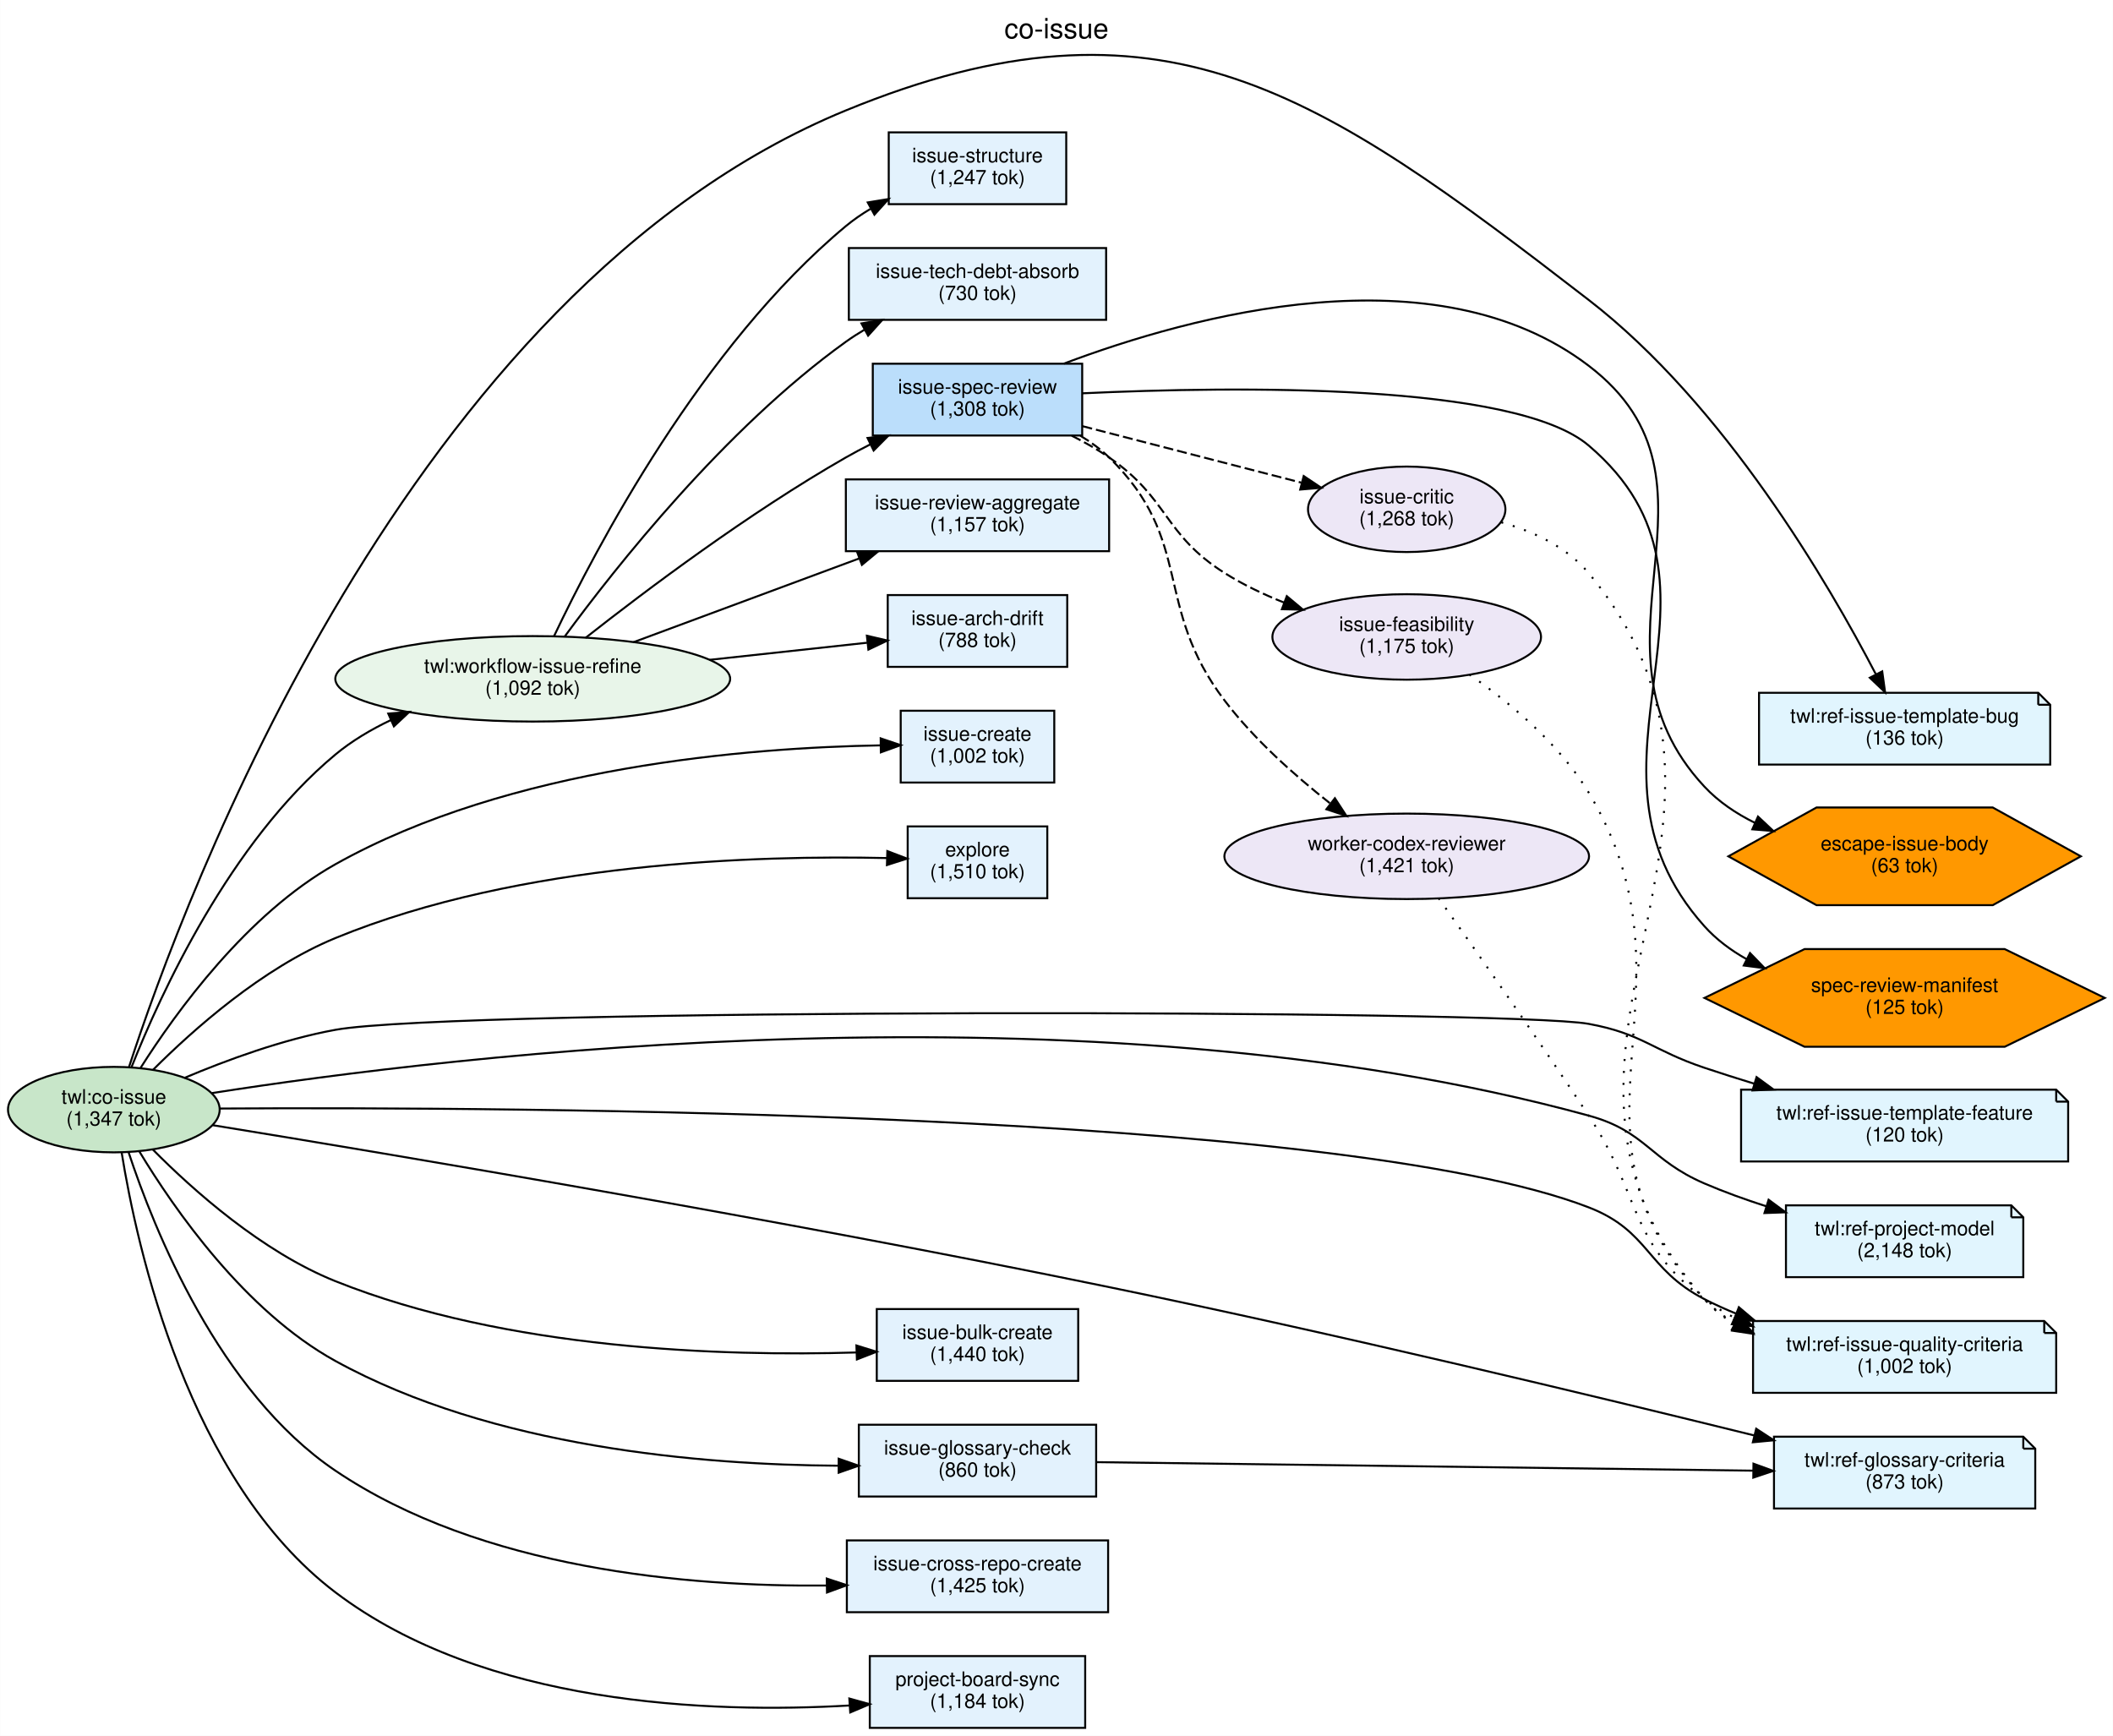
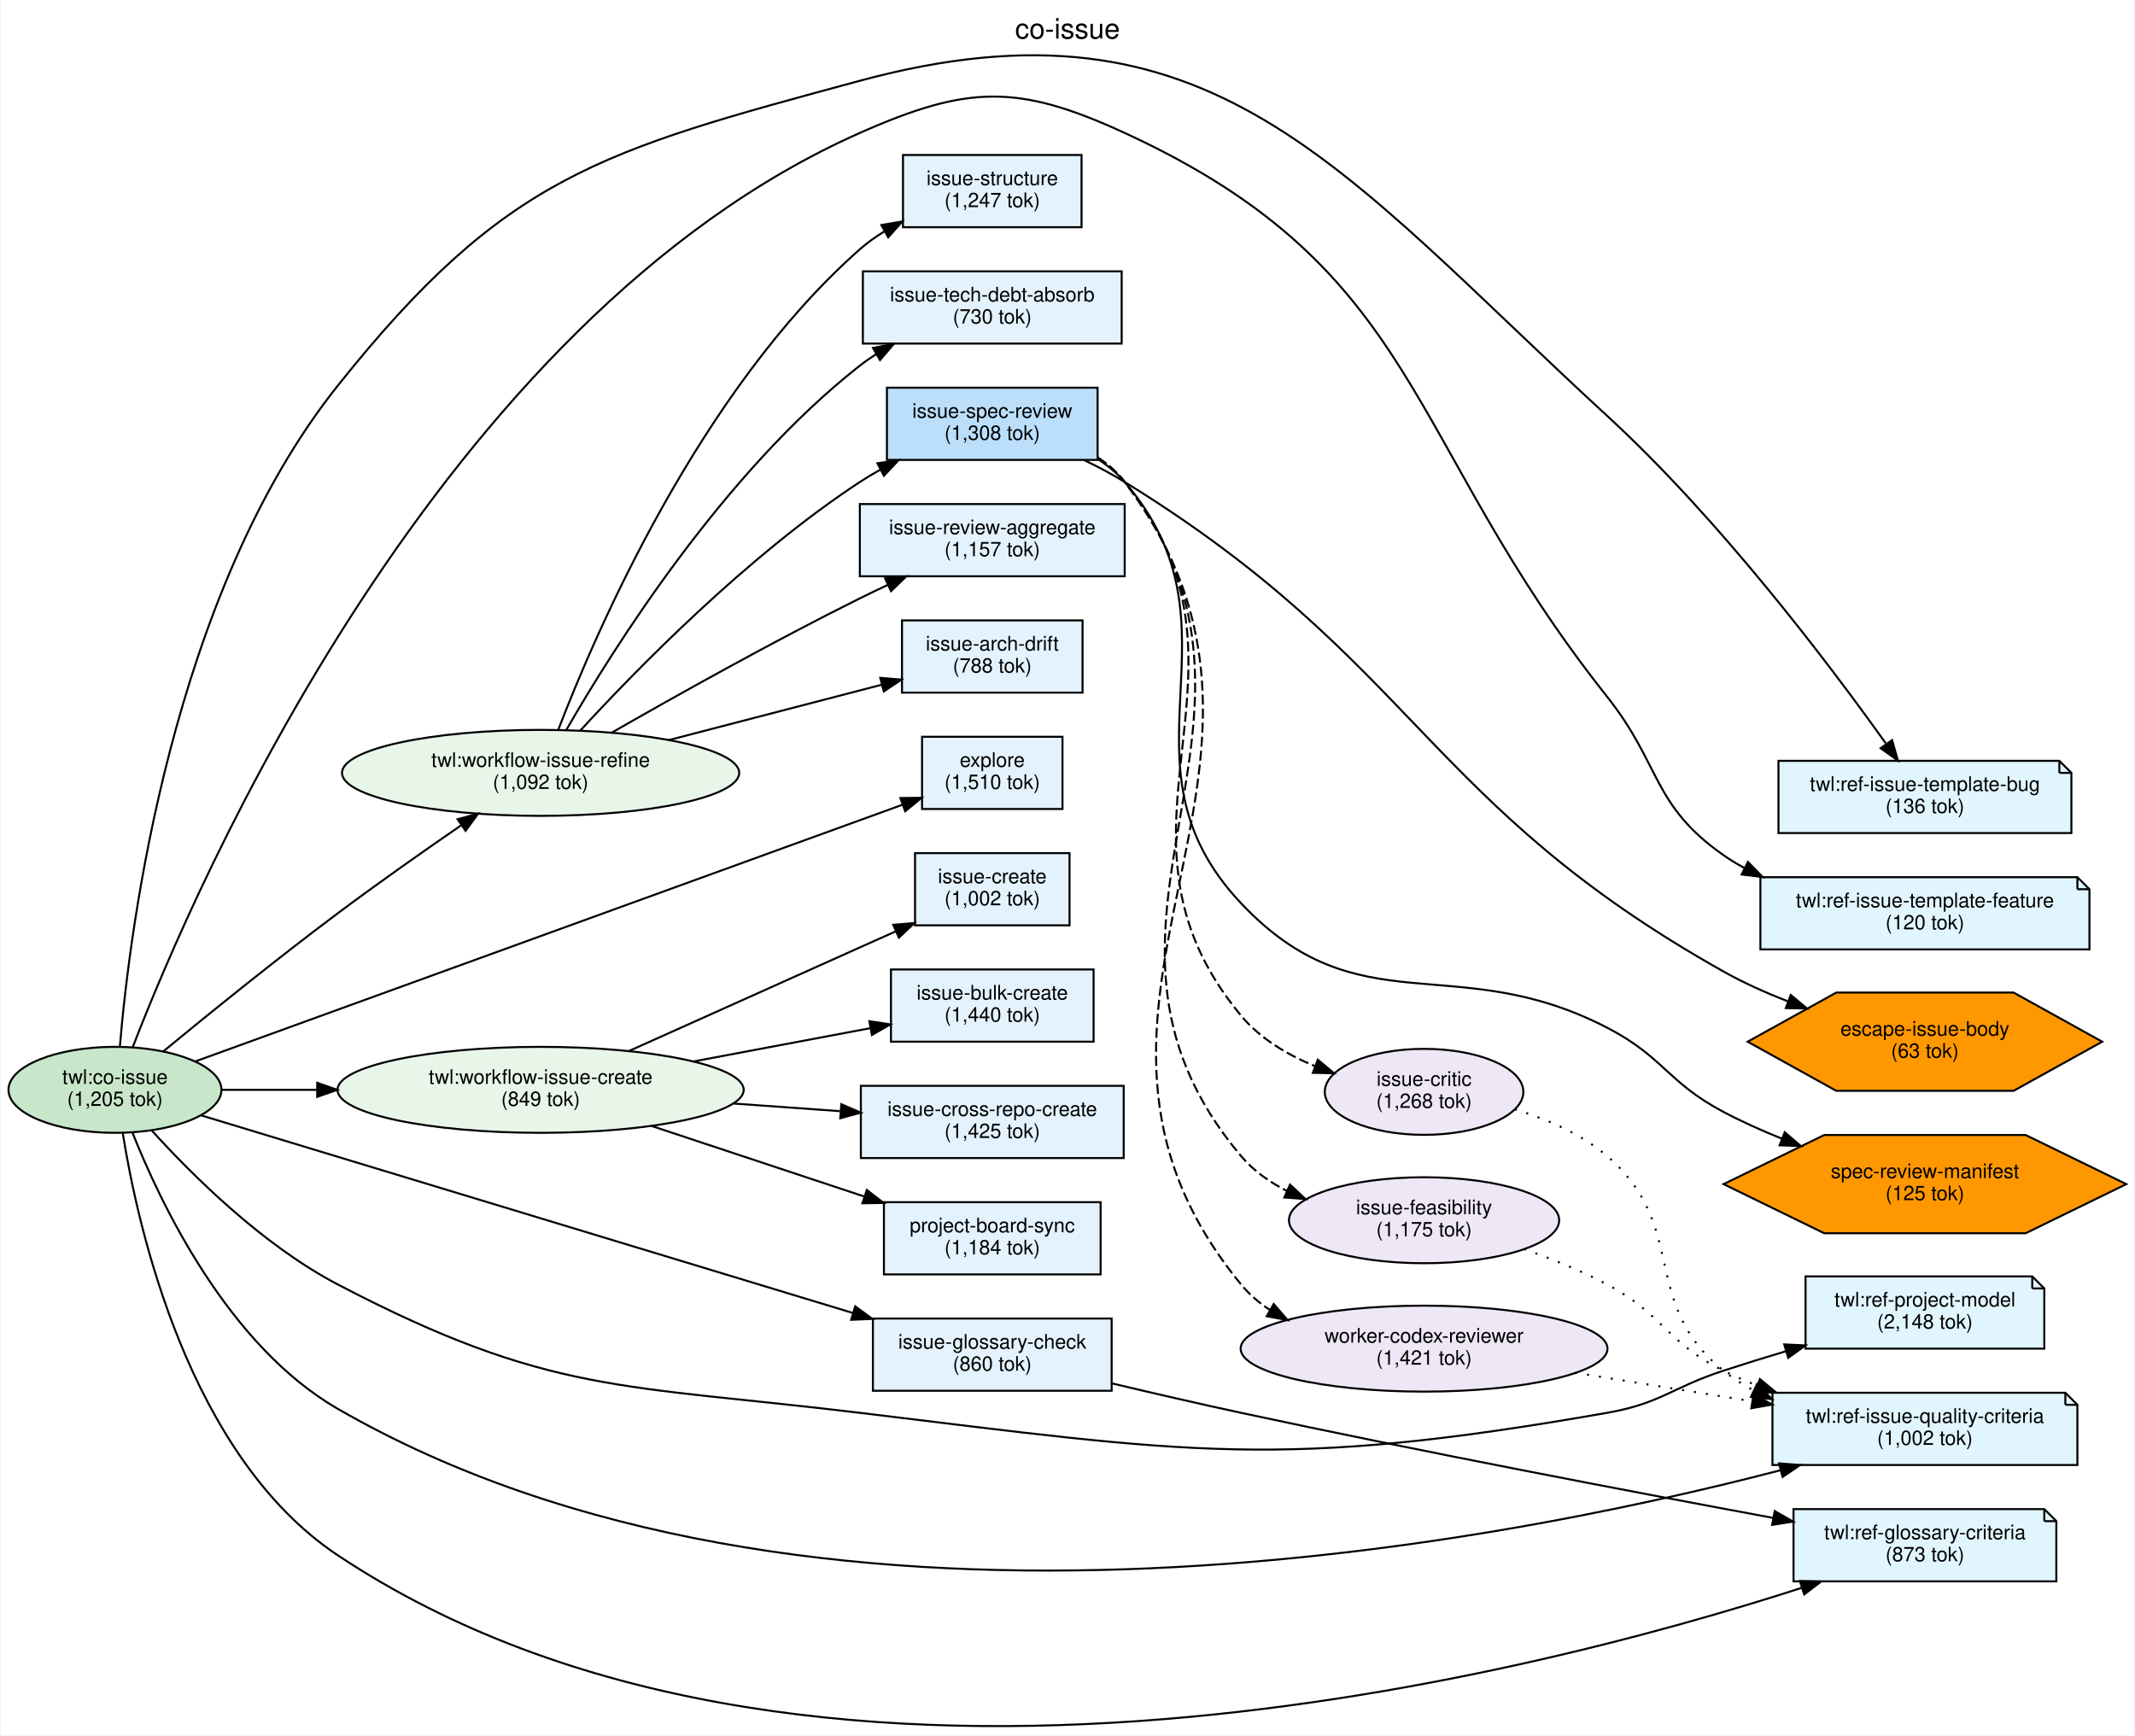
- <svg xmlns="http://www.w3.org/2000/svg" width="1059pt" height="870pt" viewBox="0.00 0.00 1059.35 870.37">
-   <g id="graph0" class="graph" transform="scale(1 1) rotate(0) translate(4 866.37)">
-     <polygon fill="white" stroke="transparent" points="-4,4 -4,-866.37 1055.35,-866.37 1055.35,4 -4,4" />
-     <text text-anchor="middle" x="525.67" y="-847.17" font-family="Helvetica,sans-Serif" font-size="14.00">co-issue</text>
+ <svg xmlns="http://www.w3.org/2000/svg" width="1064pt" height="865pt" viewBox="0.00 0.00 1063.59 865.11">
+   <g id="graph0" class="graph" transform="scale(1 1) rotate(0) translate(4 861.11)">
+     <polygon fill="white" stroke="transparent" points="-4,4 -4,-861.11 1059.59,-861.11 1059.59,4 -4,4" />
+     <text text-anchor="middle" x="527.8" y="-841.91" font-family="Helvetica,sans-Serif" font-size="14.00">co-issue</text>
    <g id="node1" class="node">
-       <ellipse fill="#c8e6c9" stroke="black" cx="53.03" cy="-310" rx="53.07" ry="21.43" />
-       <text text-anchor="middle" x="53.03" y="-313" font-family="Helvetica,sans-Serif" font-size="10.00">twl:co-issue</text>
-       <text text-anchor="middle" x="53.03" y="-302" font-family="Helvetica,sans-Serif" font-size="10.00">(1,347 tok)</text>
+       <ellipse fill="#c8e6c9" stroke="black" cx="53.03" cy="-317.85" rx="53.07" ry="21.43" />
+       <text text-anchor="middle" x="53.03" y="-320.85" font-family="Helvetica,sans-Serif" font-size="10.00">twl:co-issue</text>
+       <text text-anchor="middle" x="53.03" y="-309.85" font-family="Helvetica,sans-Serif" font-size="10.00">(1,205 tok)</text>
    </g>
    <g id="node2" class="node">
-       <ellipse fill="#e8f5e9" stroke="black" cx="263.06" cy="-526" rx="98.99" ry="21.43" />
-       <text text-anchor="middle" x="263.06" y="-529" font-family="Helvetica,sans-Serif" font-size="10.00">twl:workflow-issue-refine</text>
-       <text text-anchor="middle" x="263.06" y="-518" font-family="Helvetica,sans-Serif" font-size="10.00">(1,092 tok)</text>
+       <ellipse fill="#e8f5e9" stroke="black" cx="265.18" cy="-475.85" rx="98.99" ry="21.43" />
+       <text text-anchor="middle" x="265.18" y="-478.85" font-family="Helvetica,sans-Serif" font-size="10.00">twl:workflow-issue-refine</text>
+       <text text-anchor="middle" x="265.18" y="-467.85" font-family="Helvetica,sans-Serif" font-size="10.00">(1,092 tok)</text>
    </g>
    <g id="edge2" class="edge">
-       <path fill="none" stroke="black" d="M61.85,-331.18C76.45,-368 111.26,-444.11 164.07,-488 172.34,-494.88 182,-500.6 191.97,-505.34" />
-       <polygon fill="black" stroke="black" points="190.62,-508.57 201.18,-509.42 193.45,-502.17 190.62,-508.57" />
+       <path fill="none" stroke="black" d="M76.88,-336.83C98.9,-354.96 133.32,-382.84 164.07,-405.85 184.09,-420.84 206.92,-436.87 225.71,-449.81" />
+       <polygon fill="black" stroke="black" points="223.81,-452.75 234.03,-455.52 227.77,-446.98 223.81,-452.75" />
    </g>
    <g id="node3" class="node">
-       <polygon fill="#e1f5fe" stroke="black" points="1017.92,-519 877.92,-519 877.92,-483 1023.92,-483 1023.92,-513 1017.92,-519" />
-       <polyline fill="none" stroke="black" points="1017.92,-519 1017.92,-513 " />
-       <polyline fill="none" stroke="black" points="1023.92,-513 1017.92,-513 " />
-       <text text-anchor="middle" x="950.92" y="-504" font-family="Helvetica,sans-Serif" font-size="10.00">twl:ref-issue-template-bug</text>
-       <text text-anchor="middle" x="950.92" y="-493" font-family="Helvetica,sans-Serif" font-size="10.00">(136 tok)</text>
+       <ellipse fill="#e8f5e9" stroke="black" cx="265.18" cy="-317.85" rx="101.23" ry="21.43" />
+       <text text-anchor="middle" x="265.18" y="-320.85" font-family="Helvetica,sans-Serif" font-size="10.00">twl:workflow-issue-create</text>
+       <text text-anchor="middle" x="265.18" y="-309.85" font-family="Helvetica,sans-Serif" font-size="10.00">(849 tok)</text>
+     </g>
+     <g id="edge3" class="edge">
+       <path fill="none" stroke="black" d="M106.25,-317.85C120.75,-317.85 137.06,-317.85 153.55,-317.85" />
+       <polygon fill="black" stroke="black" points="153.83,-321.35 163.83,-317.85 153.83,-314.35 153.83,-321.35" />
+     </g>
+     <g id="node4" class="node">
+       <polygon fill="#e1f5fe" stroke="black" points="1022.16,-481.85 882.16,-481.85 882.16,-445.85 1028.16,-445.85 1028.16,-475.85 1022.16,-481.85" />
+       <polyline fill="none" stroke="black" points="1022.16,-481.85 1022.16,-475.85 " />
+       <polyline fill="none" stroke="black" points="1028.16,-475.85 1022.16,-475.85 " />
+       <text text-anchor="middle" x="955.16" y="-466.85" font-family="Helvetica,sans-Serif" font-size="10.00">twl:ref-issue-template-bug</text>
+       <text text-anchor="middle" x="955.16" y="-455.85" font-family="Helvetica,sans-Serif" font-size="10.00">(136 tok)</text>
+     </g>
+     <g id="edge5" class="edge">
+       <path fill="none" stroke="black" d="M55.46,-339.29C60.38,-398.19 81.27,-564.98 164.07,-668.85 247.55,-773.59 295.01,-785.86 424.3,-820.85 599.4,-868.24 663.13,-776.57 796.73,-653.85 853.39,-601.8 908.04,-529.27 935.61,-490.61" />
+       <polygon fill="black" stroke="black" points="938.78,-492.18 941.7,-481.99 933.07,-488.14 938.78,-492.18" />
+     </g>
+     <g id="node5" class="node">
+       <polygon fill="#e1f5fe" stroke="black" points="1031.16,-423.85 873.16,-423.85 873.16,-387.85 1037.16,-387.85 1037.16,-417.85 1031.16,-423.85" />
+       <polyline fill="none" stroke="black" points="1031.16,-423.85 1031.16,-417.85 " />
+       <polyline fill="none" stroke="black" points="1037.16,-417.85 1031.16,-417.85 " />
+       <text text-anchor="middle" x="955.16" y="-408.85" font-family="Helvetica,sans-Serif" font-size="10.00">twl:ref-issue-template-feature</text>
+       <text text-anchor="middle" x="955.16" y="-397.85" font-family="Helvetica,sans-Serif" font-size="10.00">(120 tok)</text>
+     </g>
+     <g id="edge6" class="edge">
+       <path fill="none" stroke="black" d="M61.85,-339.03C92.65,-418.88 214.4,-701.84 424.3,-794.85 477.93,-818.62 503.01,-819.39 556.3,-794.85 705.6,-726.11 694.6,-642.63 796.73,-513.85 823.8,-479.72 819.05,-459.83 854.73,-434.85 858.04,-432.54 861.52,-430.41 865.14,-428.45" />
+       <polygon fill="black" stroke="black" points="866.92,-431.47 874.35,-423.91 863.83,-425.19 866.92,-431.47" />
+     </g>
+     <g id="node6" class="node">
+       <polygon fill="#e1f5fe" stroke="black" points="1008.66,-224.85 895.66,-224.85 895.66,-188.85 1014.66,-188.85 1014.66,-218.85 1008.66,-224.85" />
+       <polyline fill="none" stroke="black" points="1008.66,-224.85 1008.66,-218.85 " />
+       <polyline fill="none" stroke="black" points="1014.66,-218.85 1008.66,-218.85 " />
+       <text text-anchor="middle" x="955.16" y="-209.85" font-family="Helvetica,sans-Serif" font-size="10.00">twl:ref-project-model</text>
+       <text text-anchor="middle" x="955.16" y="-198.85" font-family="Helvetica,sans-Serif" font-size="10.00">(2,148 tok)</text>
+     </g>
+     <g id="edge7" class="edge">
+       <path fill="none" stroke="black" d="M71.38,-297.58C91.46,-275.41 126.61,-240.44 164.07,-220.85 269.61,-165.66 306.06,-171.18 424.3,-156.85 588.62,-136.94 633.7,-128.25 796.73,-156.85 823.74,-161.59 828.67,-169.34 854.73,-177.85 864.71,-181.11 875.3,-184.39 885.71,-187.51" />
+       <polygon fill="black" stroke="black" points="885.03,-190.96 895.61,-190.45 887.02,-184.25 885.03,-190.96" />
+     </g>
+     <g id="node7" class="node">
+       <polygon fill="#e1f5fe" stroke="black" points="1025.16,-166.85 879.16,-166.85 879.16,-130.85 1031.16,-130.85 1031.16,-160.85 1025.16,-166.85" />
+       <polyline fill="none" stroke="black" points="1025.16,-166.85 1025.16,-160.85 " />
+       <polyline fill="none" stroke="black" points="1031.16,-160.85 1025.16,-160.85 " />
+       <text text-anchor="middle" x="955.16" y="-151.85" font-family="Helvetica,sans-Serif" font-size="10.00">twl:ref-issue-quality-criteria</text>
+       <text text-anchor="middle" x="955.16" y="-140.85" font-family="Helvetica,sans-Serif" font-size="10.00">(1,002 tok)</text>
    </g>
    <g id="edge8" class="edge">
-       <path fill="none" stroke="black" d="M60.52,-331.02C87.57,-414.28 200.35,-720.75 420.06,-811 578.07,-875.91 657.28,-820.4 792.49,-716 860.72,-663.32 913.03,-573.43 936.44,-528.4" />
-       <polygon fill="black" stroke="black" points="939.69,-529.74 941.13,-519.25 933.46,-526.55 939.69,-529.74" />
-     </g>
-     <g id="node4" class="node">
-       <polygon fill="#e1f5fe" stroke="black" points="1026.92,-320 868.92,-320 868.92,-284 1032.92,-284 1032.92,-314 1026.92,-320" />
-       <polyline fill="none" stroke="black" points="1026.92,-320 1026.92,-314 " />
-       <polyline fill="none" stroke="black" points="1032.92,-314 1026.92,-314 " />
-       <text text-anchor="middle" x="950.92" y="-305" font-family="Helvetica,sans-Serif" font-size="10.00">twl:ref-issue-template-feature</text>
-       <text text-anchor="middle" x="950.92" y="-294" font-family="Helvetica,sans-Serif" font-size="10.00">(120 tok)</text>
+       <path fill="none" stroke="black" d="M61.63,-296.83C75.68,-261.35 109.39,-190.37 164.07,-158.85 397.29,-24.39 737.23,-90.2 883.23,-128.25" />
+       <polygon fill="black" stroke="black" points="882.42,-131.66 892.98,-130.83 884.21,-124.89 882.42,-131.66" />
+     </g>
+     <g id="node8" class="node">
+       <polygon fill="#e1f5fe" stroke="black" points="1014.66,-108.85 889.66,-108.85 889.66,-72.85 1020.66,-72.85 1020.66,-102.85 1014.66,-108.85" />
+       <polyline fill="none" stroke="black" points="1014.66,-108.85 1014.66,-102.85 " />
+       <polyline fill="none" stroke="black" points="1020.66,-102.85 1014.66,-102.85 " />
+       <text text-anchor="middle" x="955.16" y="-93.85" font-family="Helvetica,sans-Serif" font-size="10.00">twl:ref-glossary-criteria</text>
+       <text text-anchor="middle" x="955.16" y="-82.85" font-family="Helvetica,sans-Serif" font-size="10.00">(873 tok)</text>
    </g>
    <g id="edge9" class="edge">
-       <path fill="none" stroke="black" d="M88.38,-325.88C109.67,-334.87 137.87,-345.23 164.07,-350 224.09,-360.93 752.84,-360.27 792.49,-353 819.61,-348.03 824.35,-339.76 850.49,-331 858.6,-328.28 867.14,-325.57 875.65,-322.96" />
-       <polygon fill="black" stroke="black" points="876.68,-326.31 885.24,-320.06 874.65,-319.61 876.68,-326.31" />
-     </g>
-     <g id="node5" class="node">
-       <polygon fill="#e1f5fe" stroke="black" points="1004.42,-262 891.42,-262 891.42,-226 1010.42,-226 1010.42,-256 1004.42,-262" />
-       <polyline fill="none" stroke="black" points="1004.42,-262 1004.42,-256 " />
-       <polyline fill="none" stroke="black" points="1010.42,-256 1004.42,-256 " />
-       <text text-anchor="middle" x="950.92" y="-247" font-family="Helvetica,sans-Serif" font-size="10.00">twl:ref-project-model</text>
-       <text text-anchor="middle" x="950.92" y="-236" font-family="Helvetica,sans-Serif" font-size="10.00">(2,148 tok)</text>
+       <path fill="none" stroke="black" d="M56.87,-296.49C64.43,-249.06 89.83,-135.23 164.07,-85.85 394.38,67.36 752.12,-23.91 893.61,-69.56" />
+       <polygon fill="black" stroke="black" points="892.83,-72.99 903.42,-72.77 895,-66.33 892.83,-72.99" />
+     </g>
+     <g id="node15" class="node">
+       <polygon fill="#e3f2fd" stroke="black" points="549.8,-203.85 430.8,-203.85 430.8,-167.85 549.8,-167.85 549.8,-203.85" />
+       <text text-anchor="middle" x="490.3" y="-188.85" font-family="Helvetica,sans-Serif" font-size="10.00">issue-glossary-check</text>
+       <text text-anchor="middle" x="490.3" y="-177.85" font-family="Helvetica,sans-Serif" font-size="10.00">(860 tok)</text>
+     </g>
+     <g id="edge4" class="edge">
+       <path fill="none" stroke="black" d="M95.77,-305.19C170.91,-282.41 329.6,-234.28 420.85,-206.61" />
+       <polygon fill="black" stroke="black" points="421.99,-209.92 430.55,-203.67 419.96,-203.22 421.99,-209.92" />
+     </g>
+     <g id="node19" class="node">
+       <polygon fill="#e3f2fd" stroke="black" points="525.3,-493.85 455.3,-493.85 455.3,-457.85 525.3,-457.85 525.3,-493.85" />
+       <text text-anchor="middle" x="490.3" y="-478.85" font-family="Helvetica,sans-Serif" font-size="10.00">explore</text>
+       <text text-anchor="middle" x="490.3" y="-467.85" font-family="Helvetica,sans-Serif" font-size="10.00">(1,510 tok)</text>
+     </g>
+     <g id="edge1" class="edge">
+       <path fill="none" stroke="black" d="M93.04,-332.01C174.13,-361.45 360.41,-429.06 445.48,-459.95" />
+       <polygon fill="black" stroke="black" points="444.5,-463.31 455.1,-463.44 446.89,-456.73 444.5,-463.31" />
+     </g>
+     <g id="node9" class="node">
+       <polygon fill="#e3f2fd" stroke="black" points="534.8,-783.85 445.8,-783.85 445.8,-747.85 534.8,-747.85 534.8,-783.85" />
+       <text text-anchor="middle" x="490.3" y="-768.85" font-family="Helvetica,sans-Serif" font-size="10.00">issue-structure</text>
+       <text text-anchor="middle" x="490.3" y="-757.85" font-family="Helvetica,sans-Serif" font-size="10.00">(1,247 tok)</text>
    </g>
    <g id="edge10" class="edge">
-       <path fill="none" stroke="black" d="M102.28,-318.29C221.86,-337.05 540.54,-375.95 792.49,-307 821.31,-299.11 823.05,-284.83 850.49,-273 860.35,-268.75 871.02,-264.9 881.59,-261.51" />
-       <polygon fill="black" stroke="black" points="882.72,-264.82 891.24,-258.51 880.65,-258.13 882.72,-264.82" />
-     </g>
-     <g id="node6" class="node">
-       <polygon fill="#e1f5fe" stroke="black" points="1020.92,-204 874.92,-204 874.92,-168 1026.92,-168 1026.92,-198 1020.92,-204" />
-       <polyline fill="none" stroke="black" points="1020.92,-204 1020.92,-198 " />
-       <polyline fill="none" stroke="black" points="1026.92,-198 1020.92,-198 " />
-       <text text-anchor="middle" x="950.92" y="-189" font-family="Helvetica,sans-Serif" font-size="10.00">twl:ref-issue-quality-criteria</text>
-       <text text-anchor="middle" x="950.92" y="-178" font-family="Helvetica,sans-Serif" font-size="10.00">(1,002 tok)</text>
+       <path fill="none" stroke="black" d="M273.88,-497.06C292.51,-545.68 344.44,-666.4 424.3,-736.85 427.98,-740.1 432.1,-743.05 436.41,-745.69" />
+       <polygon fill="black" stroke="black" points="435.03,-748.93 445.48,-750.73 438.43,-742.81 435.03,-748.93" />
+     </g>
+     <g id="node12" class="node">
+       <polygon fill="#e3f2fd" stroke="black" points="554.8,-725.85 425.8,-725.85 425.8,-689.85 554.8,-689.85 554.8,-725.85" />
+       <text text-anchor="middle" x="490.3" y="-710.85" font-family="Helvetica,sans-Serif" font-size="10.00">issue-tech-debt-absorb</text>
+       <text text-anchor="middle" x="490.3" y="-699.85" font-family="Helvetica,sans-Serif" font-size="10.00">(730 tok)</text>
    </g>
    <g id="edge11" class="edge">
-       <path fill="none" stroke="black" d="M106.11,-310.54C252.82,-311.42 667,-309.44 792.49,-261 823.18,-249.15 821.26,-230.11 850.49,-215 855.61,-212.35 861,-209.92 866.52,-207.68" />
-       <polygon fill="black" stroke="black" points="867.81,-210.93 875.9,-204.09 865.31,-204.39 867.81,-210.93" />
-     </g>
-     <g id="node7" class="node">
-       <polygon fill="#e1f5fe" stroke="black" points="1010.42,-146 885.42,-146 885.42,-110 1016.42,-110 1016.42,-140 1010.42,-146" />
-       <polyline fill="none" stroke="black" points="1010.42,-146 1010.42,-140 " />
-       <polyline fill="none" stroke="black" points="1016.42,-140 1010.42,-140 " />
-       <text text-anchor="middle" x="950.92" y="-131" font-family="Helvetica,sans-Serif" font-size="10.00">twl:ref-glossary-criteria</text>
-       <text text-anchor="middle" x="950.92" y="-120" font-family="Helvetica,sans-Serif" font-size="10.00">(873 tok)</text>
+       <path fill="none" stroke="black" d="M277.86,-497.02C301.02,-537.31 356.42,-625.69 424.3,-678.85 426.88,-680.87 429.62,-682.78 432.46,-684.59" />
+       <polygon fill="black" stroke="black" points="430.83,-687.69 441.23,-689.68 434.34,-681.63 430.83,-687.69" />
+     </g>
+     <g id="node13" class="node">
+       <polygon fill="#bbdefb" stroke="black" points="542.8,-667.85 437.8,-667.85 437.8,-631.85 542.8,-631.85 542.8,-667.85" />
+       <text text-anchor="middle" x="490.3" y="-652.85" font-family="Helvetica,sans-Serif" font-size="10.00">issue-spec-review</text>
+       <text text-anchor="middle" x="490.3" y="-641.85" font-family="Helvetica,sans-Serif" font-size="10.00">(1,308 tok)</text>
    </g>
    <g id="edge12" class="edge">
-       <path fill="none" stroke="black" d="M102.62,-302.19C191.91,-287.65 387.96,-254.82 552.06,-221 665.32,-197.66 795.68,-166.33 875.42,-146.65" />
-       <polygon fill="black" stroke="black" points="876.5,-149.99 885.37,-144.19 874.82,-143.2 876.5,-149.99" />
-     </g>
-     <g id="node9" class="node">
-       <polygon fill="#e3f2fd" stroke="black" points="524.56,-510 447.56,-510 447.56,-474 524.56,-474 524.56,-510" />
-       <text text-anchor="middle" x="486.06" y="-495" font-family="Helvetica,sans-Serif" font-size="10.00">issue-create</text>
-       <text text-anchor="middle" x="486.06" y="-484" font-family="Helvetica,sans-Serif" font-size="10.00">(1,002 tok)</text>
-     </g>
-     <g id="edge3" class="edge">
-       <path fill="none" stroke="black" d="M66.37,-330.82C84.17,-358.88 119.84,-408.18 164.07,-433 251.66,-482.15 371.85,-491.52 437.5,-492.64" />
-       <polygon fill="black" stroke="black" points="437.52,-496.14 447.56,-492.75 437.6,-489.14 437.52,-496.14" />
+       <path fill="none" stroke="black" d="M284.9,-496.87C312.85,-527.32 368.25,-584.06 424.3,-620.85 427.58,-623 431.04,-625.07 434.59,-627.03" />
+       <polygon fill="black" stroke="black" points="433.06,-630.18 443.55,-631.7 436.3,-623.97 433.06,-630.18" />
+     </g>
+     <g id="node14" class="node">
+       <polygon fill="#e3f2fd" stroke="black" points="556.3,-609.85 424.3,-609.85 424.3,-573.85 556.3,-573.85 556.3,-609.85" />
+       <text text-anchor="middle" x="490.3" y="-594.85" font-family="Helvetica,sans-Serif" font-size="10.00">issue-review-aggregate</text>
+       <text text-anchor="middle" x="490.3" y="-583.85" font-family="Helvetica,sans-Serif" font-size="10.00">(1,157 tok)</text>
+     </g>
+     <g id="edge13" class="edge">
+       <path fill="none" stroke="black" d="M300.29,-495.7C332.02,-513.9 380.81,-541.23 424.3,-562.85 428.82,-565.1 433.55,-567.36 438.31,-569.59" />
+       <polygon fill="black" stroke="black" points="436.9,-572.79 447.45,-573.8 439.83,-566.44 436.9,-572.79" />
+     </g>
+     <g id="node16" class="node">
+       <polygon fill="#e3f2fd" stroke="black" points="535.3,-551.85 445.3,-551.85 445.3,-515.85 535.3,-515.85 535.3,-551.85" />
+       <text text-anchor="middle" x="490.3" y="-536.85" font-family="Helvetica,sans-Serif" font-size="10.00">issue-arch-drift</text>
+       <text text-anchor="middle" x="490.3" y="-525.85" font-family="Helvetica,sans-Serif" font-size="10.00">(788 tok)</text>
+     </g>
+     <g id="edge14" class="edge">
+       <path fill="none" stroke="black" d="M328.93,-492.16C362.31,-500.84 402.95,-511.4 434.97,-519.73" />
+       <polygon fill="black" stroke="black" points="434.48,-523.22 445.04,-522.35 436.24,-516.44 434.48,-523.22" />
    </g>
    <g id="node10" class="node">
-       <polygon fill="#e3f2fd" stroke="black" points="536.56,-210 435.56,-210 435.56,-174 536.56,-174 536.56,-210" />
-       <text text-anchor="middle" x="486.06" y="-195" font-family="Helvetica,sans-Serif" font-size="10.00">issue-bulk-create</text>
-       <text text-anchor="middle" x="486.06" y="-184" font-family="Helvetica,sans-Serif" font-size="10.00">(1,440 tok)</text>
-     </g>
-     <g id="edge4" class="edge">
-       <path fill="none" stroke="black" d="M72.52,-290.02C92.81,-269.55 127.39,-238.71 164.07,-224 250.04,-189.52 358.91,-186.24 425.21,-188.23" />
-       <polygon fill="black" stroke="black" points="425.35,-191.74 435.47,-188.59 425.6,-184.74 425.35,-191.74" />
-     </g>
-     <g id="node14" class="node">
-       <polygon fill="#e3f2fd" stroke="black" points="545.56,-152 426.56,-152 426.56,-116 545.56,-116 545.56,-152" />
-       <text text-anchor="middle" x="486.06" y="-137" font-family="Helvetica,sans-Serif" font-size="10.00">issue-glossary-check</text>
-       <text text-anchor="middle" x="486.06" y="-126" font-family="Helvetica,sans-Serif" font-size="10.00">(860 tok)</text>
-     </g>
-     <g id="edge5" class="edge">
-       <path fill="none" stroke="black" d="M65.84,-288.99C83.28,-260.12 118.79,-208.95 164.07,-184 242.88,-140.56 348.14,-131.85 416.27,-131.45" />
-       <polygon fill="black" stroke="black" points="416.46,-134.95 426.46,-131.45 416.46,-127.95 416.46,-134.95" />
-     </g>
-     <g id="node16" class="node">
-       <polygon fill="#e3f2fd" stroke="black" points="551.56,-94 420.56,-94 420.56,-58 551.56,-58 551.56,-94" />
-       <text text-anchor="middle" x="486.06" y="-79" font-family="Helvetica,sans-Serif" font-size="10.00">issue-cross-repo-create</text>
-       <text text-anchor="middle" x="486.06" y="-68" font-family="Helvetica,sans-Serif" font-size="10.00">(1,425 tok)</text>
-     </g>
-     <g id="edge6" class="edge">
-       <path fill="none" stroke="black" d="M60.35,-288.83C73.09,-250.15 105.71,-168.42 164.07,-129 237.34,-79.5 341.03,-70.72 410.54,-71.37" />
-       <polygon fill="black" stroke="black" points="410.49,-74.87 420.54,-71.53 410.6,-67.87 410.49,-74.87" />
+       <polygon fill="#e3f2fd" stroke="black" points="528.8,-435.85 451.8,-435.85 451.8,-399.85 528.8,-399.85 528.8,-435.85" />
+       <text text-anchor="middle" x="490.3" y="-420.85" font-family="Helvetica,sans-Serif" font-size="10.00">issue-create</text>
+       <text text-anchor="middle" x="490.3" y="-409.85" font-family="Helvetica,sans-Serif" font-size="10.00">(1,002 tok)</text>
+     </g>
+     <g id="edge15" class="edge">
+       <path fill="none" stroke="black" d="M308.78,-337.01C340.6,-351.32 385.16,-371.33 424.3,-388.85 430.07,-391.44 436.14,-394.15 442.14,-396.83" />
+       <polygon fill="black" stroke="black" points="440.93,-400.12 451.48,-401 443.78,-393.73 440.93,-400.12" />
+     </g>
+     <g id="node11" class="node">
+       <polygon fill="#e3f2fd" stroke="black" points="540.8,-377.85 439.8,-377.85 439.8,-341.85 540.8,-341.85 540.8,-377.85" />
+       <text text-anchor="middle" x="490.3" y="-362.85" font-family="Helvetica,sans-Serif" font-size="10.00">issue-bulk-create</text>
+       <text text-anchor="middle" x="490.3" y="-351.85" font-family="Helvetica,sans-Serif" font-size="10.00">(1,440 tok)</text>
+     </g>
+     <g id="edge16" class="edge">
+       <path fill="none" stroke="black" d="M341.1,-331.95C369.83,-337.36 402.22,-343.46 429.37,-348.57" />
+       <polygon fill="black" stroke="black" points="429.03,-352.07 439.5,-350.48 430.32,-345.19 429.03,-352.07" />
    </g>
    <g id="node17" class="node">
-       <polygon fill="#e3f2fd" stroke="black" points="540.06,-36 432.06,-36 432.06,0 540.06,0 540.06,-36" />
-       <text text-anchor="middle" x="486.06" y="-21" font-family="Helvetica,sans-Serif" font-size="10.00">project-board-sync</text>
-       <text text-anchor="middle" x="486.06" y="-10" font-family="Helvetica,sans-Serif" font-size="10.00">(1,184 tok)</text>
-     </g>
-     <g id="edge7" class="edge">
-       <path fill="none" stroke="black" d="M56.91,-288.7C64.61,-240.7 90.36,-123.95 164.07,-68 238.78,-11.28 351.9,-7.16 421.99,-11.23" />
-       <polygon fill="black" stroke="black" points="421.8,-14.72 432.01,-11.88 422.26,-7.74 421.8,-14.72" />
+       <polygon fill="#e3f2fd" stroke="black" points="555.8,-319.85 424.8,-319.85 424.8,-283.85 555.8,-283.85 555.8,-319.85" />
+       <text text-anchor="middle" x="490.3" y="-304.85" font-family="Helvetica,sans-Serif" font-size="10.00">issue-cross-repo-create</text>
+       <text text-anchor="middle" x="490.3" y="-293.85" font-family="Helvetica,sans-Serif" font-size="10.00">(1,425 tok)</text>
+     </g>
+     <g id="edge17" class="edge">
+       <path fill="none" stroke="black" d="M361.13,-311.04C378.91,-309.77 397.26,-308.45 414.33,-307.23" />
+       <polygon fill="black" stroke="black" points="415.05,-310.69 424.77,-306.48 414.55,-303.7 415.05,-310.69" />
    </g>
    <g id="node18" class="node">
-       <polygon fill="#e3f2fd" stroke="black" points="521.06,-452 451.06,-452 451.06,-416 521.06,-416 521.06,-452" />
-       <text text-anchor="middle" x="486.06" y="-437" font-family="Helvetica,sans-Serif" font-size="10.00">explore</text>
-       <text text-anchor="middle" x="486.06" y="-426" font-family="Helvetica,sans-Serif" font-size="10.00">(1,510 tok)</text>
-     </g>
-     <g id="edge1" class="edge">
-       <path fill="none" stroke="black" d="M72.58,-329.85C92.91,-350.2 127.52,-380.95 164.07,-396 256.97,-434.25 376.92,-437.59 440.65,-436.13" />
-       <polygon fill="black" stroke="black" points="440.86,-439.63 450.76,-435.85 440.66,-432.63 440.86,-439.63" />
-     </g>
-     <g id="node8" class="node">
-       <polygon fill="#e3f2fd" stroke="black" points="530.56,-800 441.56,-800 441.56,-764 530.56,-764 530.56,-800" />
-       <text text-anchor="middle" x="486.06" y="-785" font-family="Helvetica,sans-Serif" font-size="10.00">issue-structure</text>
-       <text text-anchor="middle" x="486.06" y="-774" font-family="Helvetica,sans-Serif" font-size="10.00">(1,247 tok)</text>
-     </g>
-     <g id="edge13" class="edge">
-       <path fill="none" stroke="black" d="M273.72,-547.35C294.58,-591.31 347.84,-692.89 420.06,-753 423.83,-756.14 428.01,-759.01 432.36,-761.61" />
-       <polygon fill="black" stroke="black" points="431.03,-764.87 441.49,-766.58 434.38,-758.73 431.03,-764.87" />
-     </g>
-     <g id="node11" class="node">
-       <polygon fill="#e3f2fd" stroke="black" points="550.56,-742 421.56,-742 421.56,-706 550.56,-706 550.56,-742" />
-       <text text-anchor="middle" x="486.06" y="-727" font-family="Helvetica,sans-Serif" font-size="10.00">issue-tech-debt-absorb</text>
-       <text text-anchor="middle" x="486.06" y="-716" font-family="Helvetica,sans-Serif" font-size="10.00">(730 tok)</text>
-     </g>
-     <g id="edge14" class="edge">
-       <path fill="none" stroke="black" d="M278.93,-547C304.42,-581.73 359.56,-651.58 420.06,-695 423.04,-697.14 426.21,-699.18 429.48,-701.11" />
-       <polygon fill="black" stroke="black" points="427.87,-704.21 438.32,-705.94 431.23,-698.07 427.87,-704.21" />
-     </g>
-     <g id="node12" class="node">
-       <polygon fill="#bbdefb" stroke="black" points="538.56,-684 433.56,-684 433.56,-648 538.56,-648 538.56,-684" />
-       <text text-anchor="middle" x="486.06" y="-669" font-family="Helvetica,sans-Serif" font-size="10.00">issue-spec-review</text>
-       <text text-anchor="middle" x="486.06" y="-658" font-family="Helvetica,sans-Serif" font-size="10.00">(1,308 tok)</text>
-     </g>
-     <g id="edge15" class="edge">
-       <path fill="none" stroke="black" d="M289.5,-546.51C319.54,-570.15 371.57,-609.3 420.06,-637 423.96,-639.23 428.08,-641.42 432.25,-643.52" />
-       <polygon fill="black" stroke="black" points="430.93,-646.77 441.45,-647.99 433.99,-640.47 430.93,-646.77" />
-     </g>
-     <g id="node13" class="node">
-       <polygon fill="#e3f2fd" stroke="black" points="552.06,-626 420.06,-626 420.06,-590 552.06,-590 552.06,-626" />
-       <text text-anchor="middle" x="486.06" y="-611" font-family="Helvetica,sans-Serif" font-size="10.00">issue-review-aggregate</text>
-       <text text-anchor="middle" x="486.06" y="-600" font-family="Helvetica,sans-Serif" font-size="10.00">(1,157 tok)</text>
-     </g>
-     <g id="edge16" class="edge">
-       <path fill="none" stroke="black" d="M313.38,-544.3C346.87,-556.73 391.31,-573.21 426.58,-586.3" />
-       <polygon fill="black" stroke="black" points="425.67,-589.7 436.27,-589.9 428.11,-583.14 425.67,-589.7" />
-     </g>
-     <g id="node15" class="node">
-       <polygon fill="#e3f2fd" stroke="black" points="531.06,-568 441.06,-568 441.06,-532 531.06,-532 531.06,-568" />
-       <text text-anchor="middle" x="486.06" y="-553" font-family="Helvetica,sans-Serif" font-size="10.00">issue-arch-drift</text>
-       <text text-anchor="middle" x="486.06" y="-542" font-family="Helvetica,sans-Serif" font-size="10.00">(788 tok)</text>
-     </g>
-     <g id="edge17" class="edge">
-       <path fill="none" stroke="black" d="M351.72,-535.52C378.38,-538.42 406.9,-541.51 430.69,-544.1" />
-       <polygon fill="black" stroke="black" points="430.6,-547.61 440.92,-545.21 431.36,-540.65 430.6,-547.61" />
-     </g>
-     <g id="node19" class="node">
-       <ellipse fill="#ede7f6" stroke="black" cx="701.27" cy="-611" rx="49.49" ry="21.43" />
-       <text text-anchor="middle" x="701.27" y="-614" font-family="Helvetica,sans-Serif" font-size="10.00">issue-critic</text>
-       <text text-anchor="middle" x="701.27" y="-603" font-family="Helvetica,sans-Serif" font-size="10.00">(1,268 tok)</text>
+       <polygon fill="#e3f2fd" stroke="black" points="544.3,-261.85 436.3,-261.85 436.3,-225.85 544.3,-225.85 544.3,-261.85" />
+       <text text-anchor="middle" x="490.3" y="-246.85" font-family="Helvetica,sans-Serif" font-size="10.00">project-board-sync</text>
+       <text text-anchor="middle" x="490.3" y="-235.85" font-family="Helvetica,sans-Serif" font-size="10.00">(1,184 tok)</text>
    </g>
    <g id="edge18" class="edge">
-       <path fill="none" stroke="black" stroke-dasharray="5,2" d="M538.67,-652.69C571.95,-644.1 615.09,-632.97 648.42,-624.38" />
-       <polygon fill="black" stroke="black" points="649.62,-627.68 658.43,-621.79 647.87,-620.9 649.62,-627.68" />
+       <path fill="none" stroke="black" d="M320.19,-299.94C352.24,-289.31 393.01,-275.79 426.49,-264.68" />
+       <polygon fill="black" stroke="black" points="427.78,-267.94 436.17,-261.47 425.58,-261.3 427.78,-267.94" />
    </g>
    <g id="node20" class="node">
-       <ellipse fill="#ede7f6" stroke="black" cx="701.27" cy="-547" rx="67.35" ry="21.43" />
-       <text text-anchor="middle" x="701.27" y="-550" font-family="Helvetica,sans-Serif" font-size="10.00">issue-feasibility</text>
-       <text text-anchor="middle" x="701.27" y="-539" font-family="Helvetica,sans-Serif" font-size="10.00">(1,175 tok)</text>
+       <ellipse fill="#ede7f6" stroke="black" cx="705.52" cy="-316.85" rx="49.49" ry="21.43" />
+       <text text-anchor="middle" x="705.52" y="-319.85" font-family="Helvetica,sans-Serif" font-size="10.00">issue-critic</text>
+       <text text-anchor="middle" x="705.52" y="-308.85" font-family="Helvetica,sans-Serif" font-size="10.00">(1,268 tok)</text>
    </g>
    <g id="edge19" class="edge">
-       <path fill="none" stroke="black" stroke-dasharray="5,2" d="M533.3,-647.91C539.81,-644.64 546.25,-640.99 552.06,-637 582.09,-616.34 579.23,-598.46 610.06,-579 619.2,-573.23 629.53,-568.32 639.84,-564.21" />
-       <polygon fill="black" stroke="black" points="641.15,-567.46 649.28,-560.67 638.69,-560.91 641.15,-567.46" />
+       <path fill="none" stroke="black" stroke-dasharray="5,2" d="M542.89,-632.64C547.93,-629.35 552.56,-625.45 556.3,-620.85 632.66,-526.99 536.96,-447.91 614.3,-354.85 623.83,-343.38 637.43,-335.31 651.18,-329.66" />
+       <polygon fill="black" stroke="black" points="652.54,-332.89 660.68,-326.11 650.09,-326.33 652.54,-332.89" />
    </g>
    <g id="node21" class="node">
-       <ellipse fill="#ede7f6" stroke="black" cx="701.27" cy="-437" rx="91.43" ry="21.43" />
-       <text text-anchor="middle" x="701.27" y="-440" font-family="Helvetica,sans-Serif" font-size="10.00">worker-codex-reviewer</text>
-       <text text-anchor="middle" x="701.27" y="-429" font-family="Helvetica,sans-Serif" font-size="10.00">(1,421 tok)</text>
+       <ellipse fill="#ede7f6" stroke="black" cx="705.52" cy="-252.85" rx="67.35" ry="21.43" />
+       <text text-anchor="middle" x="705.52" y="-255.85" font-family="Helvetica,sans-Serif" font-size="10.00">issue-feasibility</text>
+       <text text-anchor="middle" x="705.52" y="-244.85" font-family="Helvetica,sans-Serif" font-size="10.00">(1,175 tok)</text>
    </g>
    <g id="edge20" class="edge">
-       <path fill="none" stroke="black" stroke-dasharray="5,2" d="M537.65,-647.88C542.87,-644.75 547.81,-641.14 552.06,-637 595.02,-595.06 573.68,-562.76 610.06,-515 624.82,-495.61 645.09,-477.55 662.67,-463.71" />
-       <polygon fill="black" stroke="black" points="665.26,-466.14 671.05,-457.26 660.99,-460.59 665.26,-466.14" />
+       <path fill="none" stroke="black" stroke-dasharray="5,2" d="M543.09,-632.8C548.1,-629.48 552.66,-625.53 556.3,-620.85 649.34,-501.23 516.62,-400.71 614.3,-284.85 620.5,-277.5 628.51,-271.83 637.19,-267.47" />
+       <polygon fill="black" stroke="black" points="638.71,-270.62 646.44,-263.38 635.88,-264.22 638.71,-270.62" />
    </g>
    <g id="node22" class="node">
-       <polygon fill="#ff9800" stroke="black" points="1039.28,-437 995.1,-461.49 906.74,-461.49 862.55,-437 906.74,-412.51 995.1,-412.51 1039.28,-437" />
-       <text text-anchor="middle" x="950.92" y="-440" font-family="Helvetica,sans-Serif" font-size="10.00">escape-issue-body</text>
-       <text text-anchor="middle" x="950.92" y="-429" font-family="Helvetica,sans-Serif" font-size="10.00">(63 tok)</text>
+       <ellipse fill="#ede7f6" stroke="black" cx="705.52" cy="-188.85" rx="91.43" ry="21.43" />
+       <text text-anchor="middle" x="705.52" y="-191.85" font-family="Helvetica,sans-Serif" font-size="10.00">worker-codex-reviewer</text>
+       <text text-anchor="middle" x="705.52" y="-180.85" font-family="Helvetica,sans-Serif" font-size="10.00">(1,421 tok)</text>
    </g>
    <g id="edge21" class="edge">
-       <path fill="none" stroke="black" d="M529.33,-684.03C593.34,-708.19 715.51,-741.67 792.49,-683 869.84,-624.04 784.17,-543.14 850.49,-472 857.58,-464.39 866.43,-458.44 875.89,-453.78" />
-       <polygon fill="black" stroke="black" points="877.4,-456.94 885.13,-449.69 874.56,-450.54 877.4,-456.94" />
+       <path fill="none" stroke="black" stroke-dasharray="5,2" d="M542.9,-633.1C548.01,-629.72 552.65,-625.68 556.3,-620.85 664.66,-477.58 500.37,-359.74 614.3,-220.85 618.38,-215.88 623.29,-211.67 628.68,-208.13" />
+       <polygon fill="black" stroke="black" points="630.58,-211.08 637.51,-203.07 627.1,-205 630.58,-211.08" />
    </g>
    <g id="node23" class="node">
-       <polygon fill="#ff9800" stroke="black" points="1051.28,-366 1001.1,-390.49 900.74,-390.49 850.56,-366 900.74,-341.51 1001.1,-341.51 1051.28,-366" />
-       <text text-anchor="middle" x="950.92" y="-369" font-family="Helvetica,sans-Serif" font-size="10.00">spec-review-manifest</text>
-       <text text-anchor="middle" x="950.92" y="-358" font-family="Helvetica,sans-Serif" font-size="10.00">(125 tok)</text>
+       <polygon fill="#ff9800" stroke="black" points="1043.52,-341.85 999.34,-366.34 910.98,-366.34 866.8,-341.85 910.98,-317.36 999.34,-317.36 1043.52,-341.85" />
+       <text text-anchor="middle" x="955.16" y="-344.85" font-family="Helvetica,sans-Serif" font-size="10.00">escape-issue-body</text>
+       <text text-anchor="middle" x="955.16" y="-333.85" font-family="Helvetica,sans-Serif" font-size="10.00">(63 tok)</text>
    </g>
    <g id="edge22" class="edge">
-       <path fill="none" stroke="black" d="M538.67,-669.16C615.66,-672.74 755.48,-674.48 792.49,-643 876.4,-571.62 777.04,-484.11 850.49,-402 856.45,-395.34 863.74,-389.91 871.63,-385.48" />
-       <polygon fill="black" stroke="black" points="873.4,-388.51 880.77,-380.9 870.26,-382.26 873.4,-388.51" />
+       <path fill="none" stroke="black" d="M536.16,-631.73C543.06,-628.4 549.99,-624.74 556.3,-620.85 702.13,-530.93 705.37,-460.78 854.73,-376.85 864.73,-371.24 875.78,-366.27 886.79,-361.98" />
+       <polygon fill="black" stroke="black" points="888.27,-365.16 896.41,-358.38 885.82,-358.6 888.27,-365.16" />
+     </g>
+     <g id="node24" class="node">
+       <polygon fill="#ff9800" stroke="black" points="1055.52,-270.85 1005.34,-295.34 904.98,-295.34 854.8,-270.85 904.98,-246.36 1005.34,-246.36 1055.52,-270.85" />
+       <text text-anchor="middle" x="955.16" y="-273.85" font-family="Helvetica,sans-Serif" font-size="10.00">spec-review-manifest</text>
+       <text text-anchor="middle" x="955.16" y="-262.85" font-family="Helvetica,sans-Serif" font-size="10.00">(125 tok)</text>
    </g>
    <g id="edge23" class="edge">
-       <path fill="none" stroke="black" d="M545.68,-133.24C629.38,-132.16 783.16,-130.16 875.02,-128.97" />
-       <polygon fill="black" stroke="black" points="875.13,-132.47 885.08,-128.84 875.04,-125.47 875.13,-132.47" />
+       <path fill="none" stroke="black" d="M542.96,-632.23C547.92,-629.02 552.51,-625.25 556.3,-620.85 619.44,-547.44 547.85,-481.28 614.3,-410.85 673.07,-348.56 720.66,-388.18 796.73,-348.85 825,-334.23 826.61,-321.75 854.73,-306.85 863.89,-302 873.85,-297.54 883.8,-293.53" />
+       <polygon fill="black" stroke="black" points="885.27,-296.71 893.32,-289.83 882.73,-290.19 885.27,-296.71" />
    </g>
    <g id="edge24" class="edge">
-       <path fill="none" stroke="black" stroke-dasharray="1,5" d="M748.7,-604.47C764.8,-599.91 781.54,-592.16 792.49,-579 897.27,-453.07 742.16,-337.89 850.49,-215 854.86,-210.04 860.02,-205.91 865.66,-202.47" />
-       <polygon fill="black" stroke="black" points="867.66,-205.37 874.87,-197.61 864.4,-199.18 867.66,-205.37" />
+       <path fill="none" stroke="black" d="M550,-171.51C570.33,-166.68 593.28,-161.37 614.3,-156.85 705.31,-137.29 810.6,-117.24 879.58,-104.45" />
+       <polygon fill="black" stroke="black" points="880.29,-107.88 889.48,-102.62 879.01,-101 880.29,-107.88" />
    </g>
    <g id="edge25" class="edge">
-       <path fill="none" stroke="black" stroke-dasharray="1,5" d="M732.72,-528.17C752.7,-514.24 777.77,-493.49 792.49,-469 852.14,-369.75 771.07,-299.27 850.49,-215 854.94,-210.28 860.11,-206.31 865.72,-202.98" />
-       <polygon fill="black" stroke="black" points="867.57,-205.96 874.83,-198.25 864.34,-199.75 867.57,-205.96" />
+       <path fill="none" stroke="black" stroke-dasharray="1,5" d="M750.73,-308.14C766.58,-303.33 783.72,-295.98 796.73,-284.85 837.84,-249.7 812.63,-211.82 854.73,-177.85 859.35,-174.13 864.43,-170.88 869.77,-168.05" />
+       <polygon fill="black" stroke="black" points="871.45,-171.13 878.98,-163.67 868.45,-164.8 871.45,-171.13" />
    </g>
    <g id="edge26" class="edge">
-       <path fill="none" stroke="black" stroke-dasharray="1,5" d="M717.25,-416.03C735.39,-390.49 766.72,-345.95 792.49,-307 819.16,-266.69 811.89,-244.1 850.49,-215 855.18,-211.46 860.29,-208.36 865.64,-205.63" />
-       <polygon fill="black" stroke="black" points="867.23,-208.75 874.84,-201.38 864.3,-202.4 867.23,-208.75" />
+       <path fill="none" stroke="black" stroke-dasharray="1,5" d="M755.4,-238.48C769.13,-233.66 783.82,-227.73 796.73,-220.85 825.05,-205.77 825.99,-192.12 854.73,-177.85 860.05,-175.21 865.64,-172.77 871.36,-170.52" />
+       <polygon fill="black" stroke="black" points="872.91,-173.68 881.06,-166.92 870.47,-167.12 872.91,-173.68" />
+     </g>
+     <g id="edge27" class="edge">
+       <path fill="none" stroke="black" stroke-dasharray="1,5" d="M780.82,-176.85C808.6,-172.36 840.37,-167.23 869.05,-162.6" />
+       <polygon fill="black" stroke="black" points="869.74,-166.03 879.06,-160.98 868.63,-159.12 869.74,-166.03" />
    </g>
  </g>
</svg>
